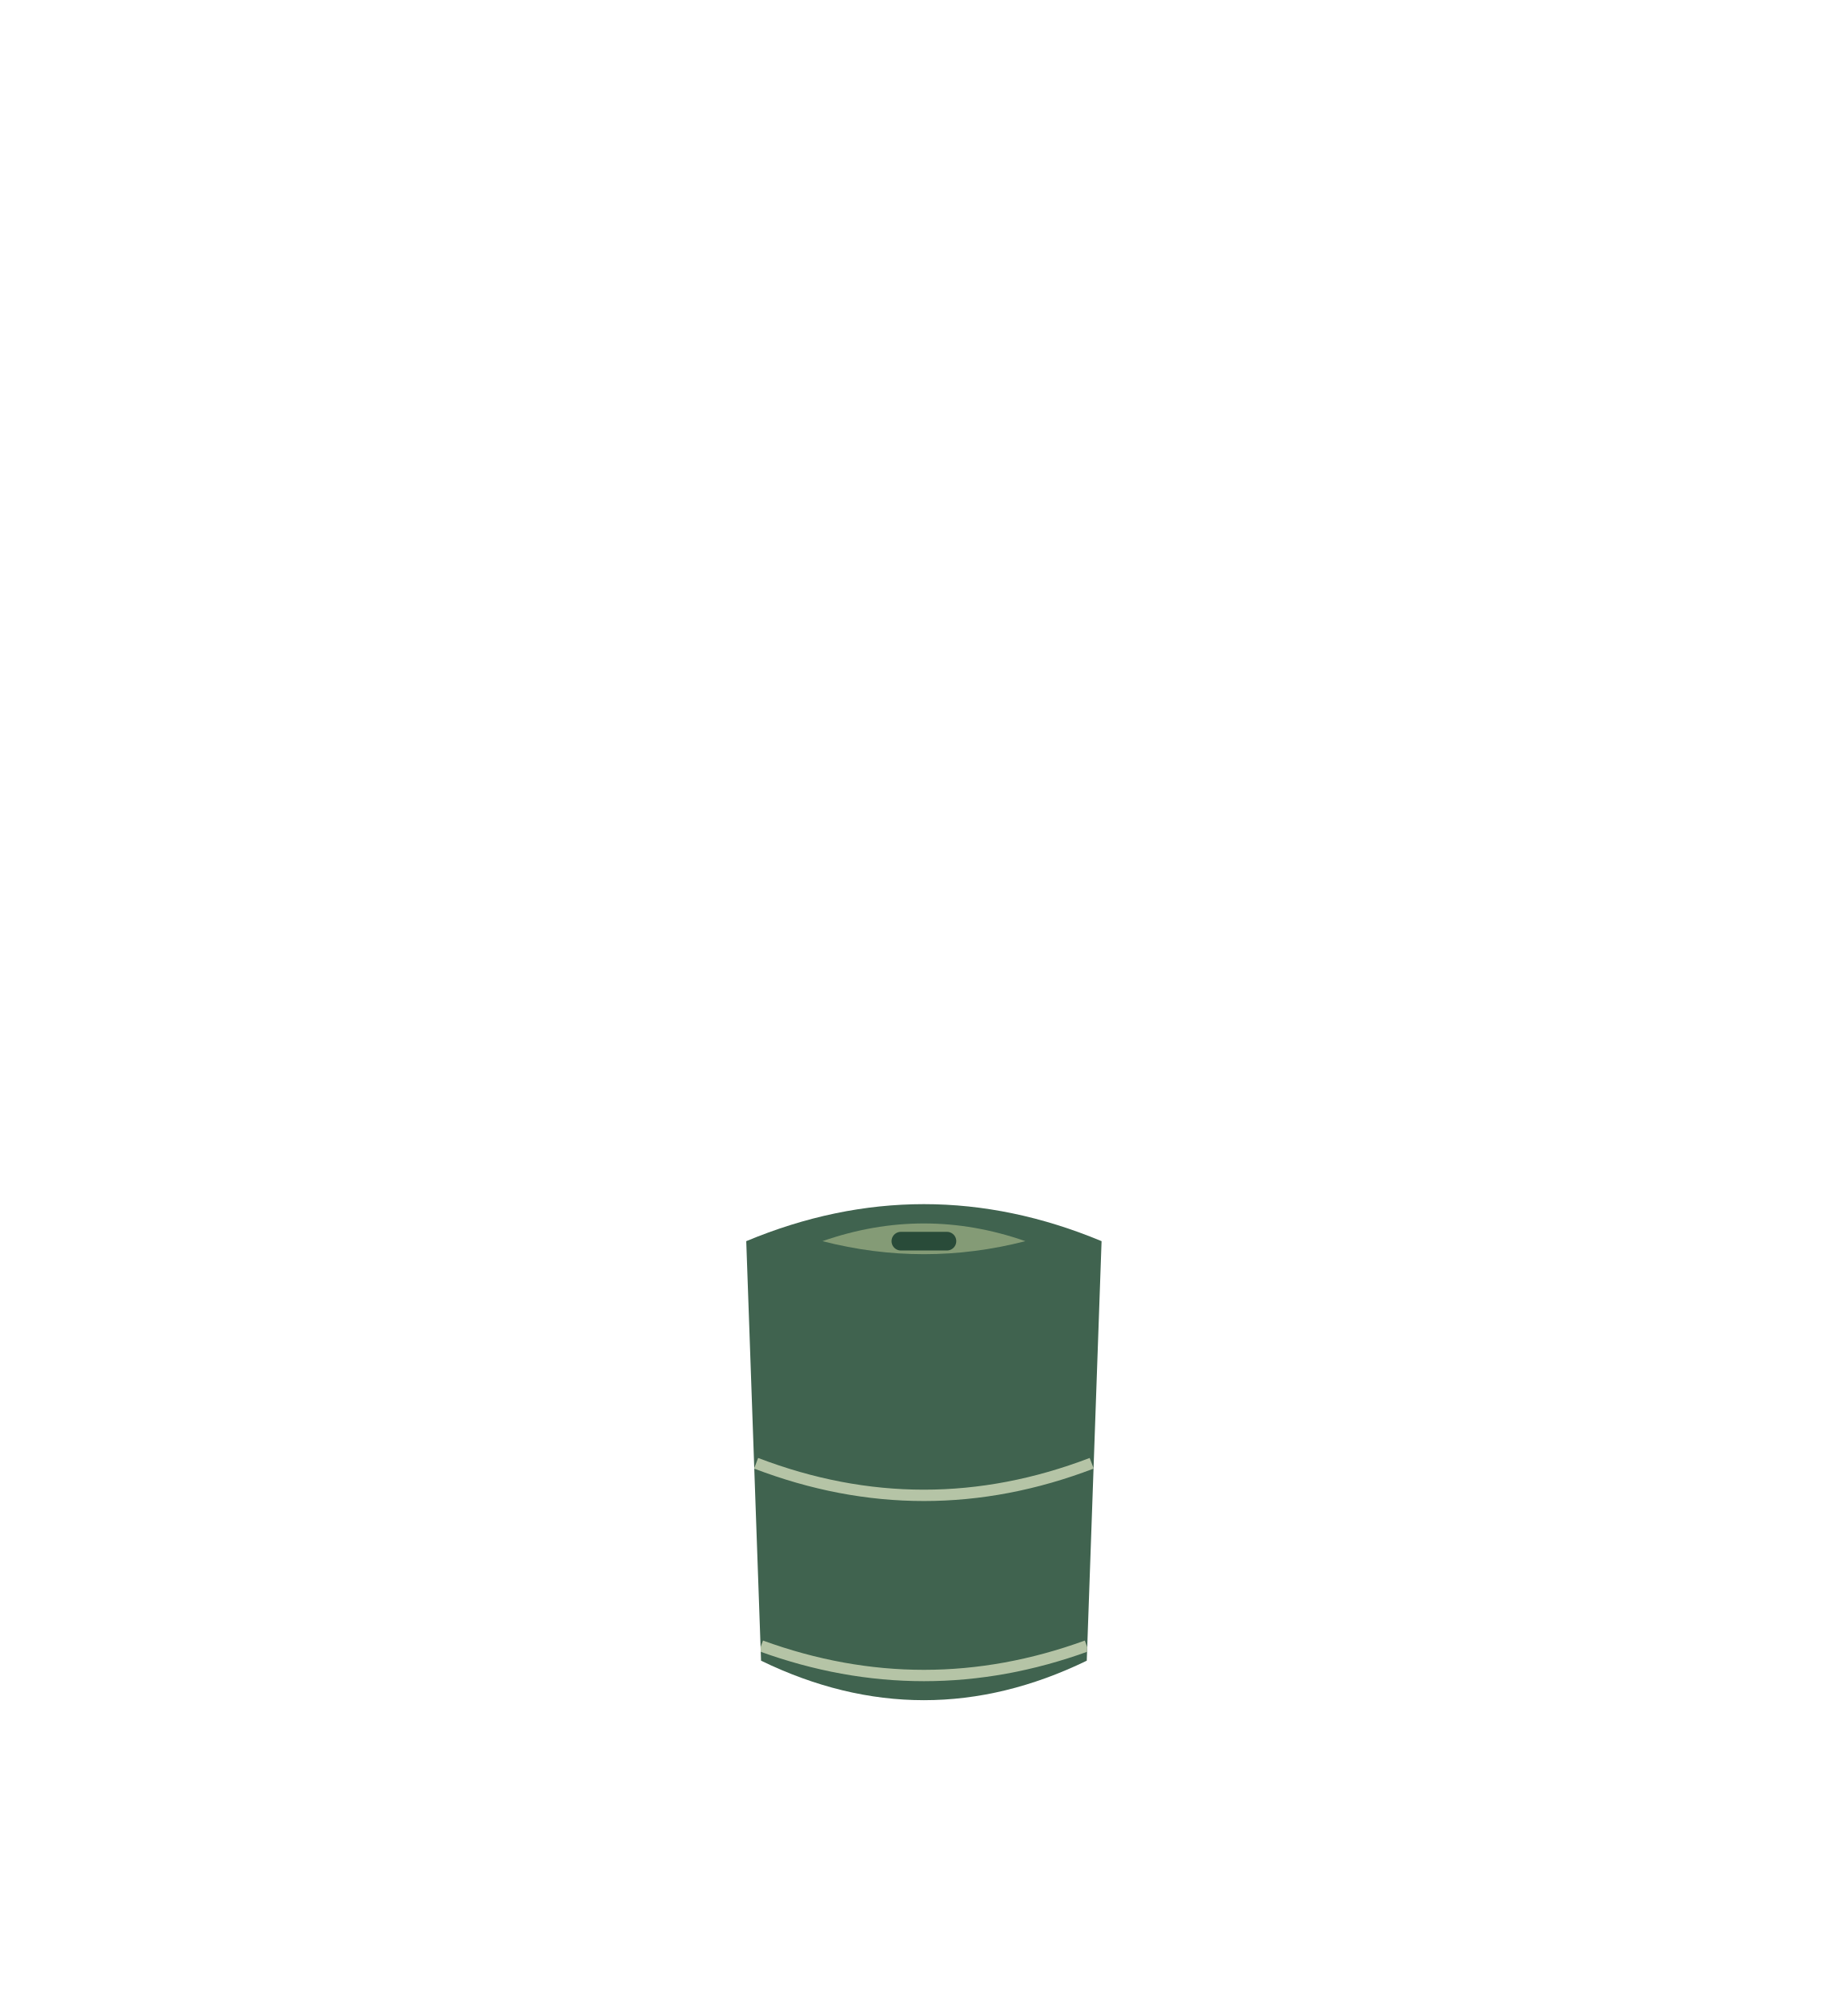
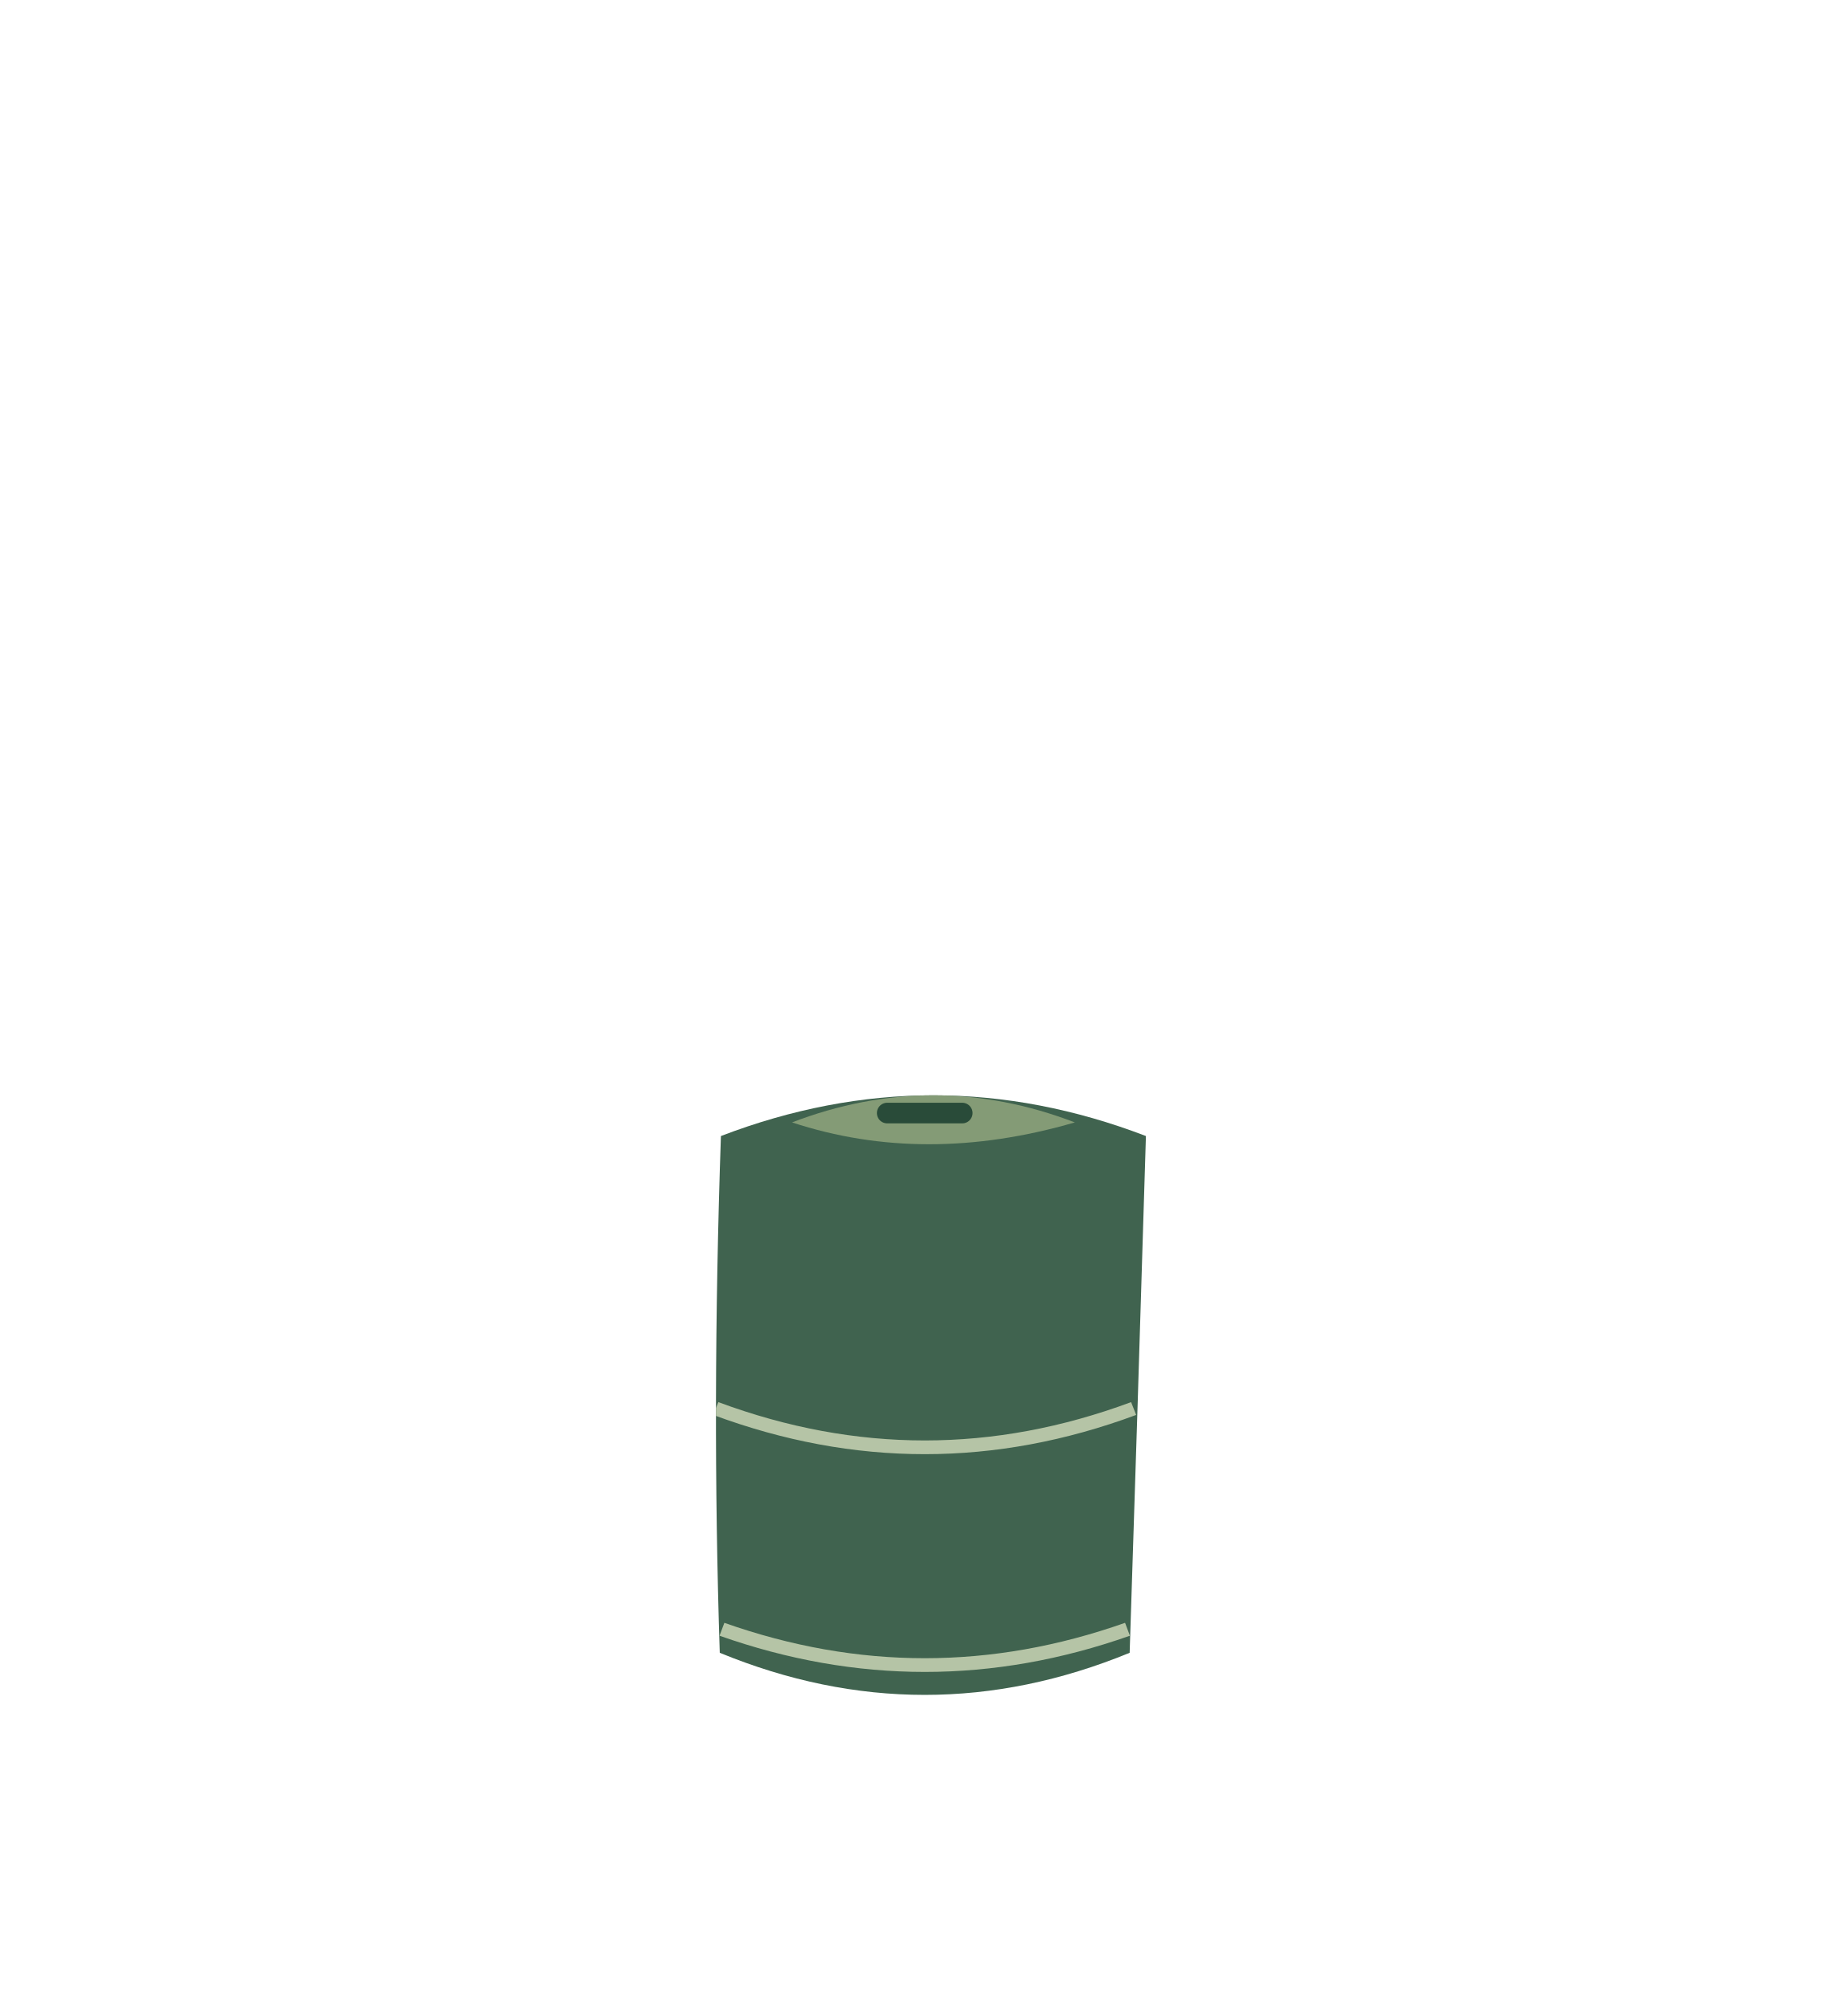
<svg xmlns="http://www.w3.org/2000/svg" viewBox="0 0 240 260">
-   <path d="M84 126Q120 111 156 126L153 211Q120 227 87 211Z" transform="matrix(0.641 0 0 0.641 43.084 80.424)" fill="#40634f" />
  <defs>
-     <clipPath id="intro-core">
-       <path d="M84 126Q120 111 156 126L153 211Q120 227 87 211Z" transform="matrix(0.641 0 0 0.641 43.084 80.424)" />
+     <clipPath id="bamboo-core-1-clip">
+       <use href="#bamboo-core-1" />
+     </clipPath>
+     <clipPath id="bamboo-core-1-coin">
+       <rect x="0" y="0" width="240" height="145.553" />
    </clipPath>
  </defs>
-   <g clip-path="url(#intro-core)">
-     <g transform="matrix(0.641 0 0 0.641 43.084 80.424)">
-       <path data-part="rim" d="M99.436 126.000Q120 118.823 140.564 126.000Q120 131.277 99.436 126.000Z" fill="#849b76" />
-       <path d="M115.331 126.000H124.669" stroke="#294b39" stroke-width="3.778" stroke-linecap="round" />
-       <path d="M86 171Q120 184 154 171" fill="none" stroke="#b5c4a6" stroke-width="2.300" />
-       <path d="M87 208Q120 220 153 208" fill="none" stroke="#b5c4a6" stroke-width="2.300" />
+   <g transform="matrix(0.35 0 0 0 47.45 224)">
+     <path d="M70 224Q70 166 63 153Q65 147 67 153Q76 166 76 224Z" fill="#8ca17e" />
+     <path d="M64.8 178h6.4" stroke="#f5f7f2" stroke-width="1.4" />
+     <path d="M68.5 212h6.4" stroke="#f5f7f2" stroke-width="1.4" />
+     <g transform="translate(69 176) scale(0) translate(-69 -176)">
+       <path d="M69 176Q63.5 166.3 43 156Q57.5 174.1 69 176Z" fill="#8ca17e" />
+     </g>
+     <g transform="translate(73 202) scale(0) translate(-73 -202)">
+       <path d="M73 202Q67.5 195.0 51 190Q63.9 201.6 73 202Z" fill="#8ca17e" />
+     </g>
+   </g>
+   <g transform="matrix(0.35 0 0 0 61.75 224)">
+     <path d="M92 224Q92 166 87 105Q89 99 91 105Q98 166 98 224Z" fill="#6d8860" />
+     <path d="M87.2 130h6.4" stroke="#f5f7f2" stroke-width="1.4" />
+     <path d="M88.8 164h6.4" stroke="#f5f7f2" stroke-width="1.4" />
+     <path d="M90.5 198h6.4" stroke="#f5f7f2" stroke-width="1.4" />
+     <g transform="translate(93 138) scale(0) translate(-93 -138)">
+       <path d="M93 138Q85.2 126.1 59 115Q78.3 136.3 93 138Z" fill="#6d8860" />
+     </g>
+     <g transform="translate(93 141) scale(0) translate(-93 -141)">
+       <path d="M93 141Q103.1 135.6 106 110Q93.8 131.7 93 141Z" fill="#6d8860" />
+     </g>
+     <g transform="translate(94 177) scale(0) translate(-94 -177)">
+       <path d="M94 177Q85.7 167.9 63 163Q81.5 177.2 94 177Z" fill="#6d8860" />
+     </g>
+   </g>
+   <g transform="matrix(0.35 0 0 0 94.9 224)">
+     <path d="M143 224Q143 166 151 88Q153 82 155 88Q149 166 149 224Z" fill="#5b7851" />
+     <path d="M148.4 113h6.4" stroke="#f5f7f2" stroke-width="1.4" />
+     <path d="M146.7 147h6.4" stroke="#f5f7f2" stroke-width="1.4" />
+     <path d="M145.0 181h6.4" stroke="#f5f7f2" stroke-width="1.4" />
+     <path d="M143.3 215h6.4" stroke="#f5f7f2" stroke-width="1.4" />
+     <g transform="translate(149 123) scale(0) translate(-149 -123)">
+       <path d="M149 123Q165.5 125.3 187 105Q160.1 113.9 149 123Z" fill="#5b7851" />
+     </g>
+     <g transform="translate(149 125) scale(0) translate(-149 -125)">
+       <path d="M149 125Q161.1 118.2 164 87Q149.7 113.7 149 125Z" fill="#5b7851" />
+     </g>
+     <g transform="translate(146 167) scale(0) translate(-146 -167)">
+       <path d="M146 167Q161.2 167.9 179 147Q155.2 158.0 146 167Z" fill="#5b7851" />
+     </g>
+   </g>
+   <g transform="matrix(0.35 0 0 0 109.85 224)">
+     <path d="M166 224Q166 166 177 143Q179 137 181 143Q172 166 172 224Z" fill="#8ca17e" />
+     <path d="M172.5 168h6.4" stroke="#f5f7f2" stroke-width="1.4" />
+     <path d="M168.4 202h6.4" stroke="#f5f7f2" stroke-width="1.4" />
+     <g transform="translate(173 178) scale(0) translate(-173 -178)">
+       <path d="M173 178Q186.9 176.6 200 153Q179.4 168.5 173 178Z" fill="#8ca17e" />
+     </g>
+     <g transform="translate(170 202) scale(0) translate(-170 -202)">
+       <path d="M170 202Q181.1 202.6 194 187Q176.6 195.4 170 202Z" fill="#8ca17e" />
+     </g>
+   </g>
+   <path id="bamboo-core-1" fill="#40634f" data-part="body" d="M93.489 214.649Q92.433 182.471 93.639 147.536Q107.439 142.248 121.239 142.248Q135.04 142.248 148.84 147.536Q147.784 182.471 146.728 214.649Q133.418 220.115 120.108 220.115Q106.799 220.115 93.489 214.649Z" />
+   <g clip-path="url(#bamboo-core-1-clip)">
+     <path fill="#849b76" data-part="rim" d="M102.87 145.767Q112.055 142.248 121.239 142.248Q130.424 142.248 139.608 145.767Q120.108 151.439 102.87 145.767Z" />
+     <path fill="none" stroke="#294b39" stroke-linecap="round" d="M115.238 144.553H124.978" stroke-width="2.68" />
+     <path fill="none" stroke="#b5c4a6" d="M86 171Q120 184 154 171" transform="matrix(0.7981 0 0 0.7748 24.3371 50.4354)" stroke-width="2.3" />
+     <path fill="none" stroke="#b5c4a6" d="M87 208Q120 220 153 208" transform="matrix(0.7981 0 0 0.7748 24.3371 50.4354)" stroke-width="2.3" />
+     <g transform="matrix(9.5771 0 0 0.458 -1038.725 117.5143)" opacity="0">
+       <path d="M118.6 82h6.4" stroke="#f5f7f2" stroke-width="1.4" />
+       <path d="M118.4 116h6.4" stroke="#f5f7f2" stroke-width="1.4" />
+       <path d="M118.2 150h6.4" stroke="#f5f7f2" stroke-width="1.4" />
+       <path d="M118.0 184h6.4" stroke="#f5f7f2" stroke-width="1.4" />
+       <path d="M117.8 218h6.4" stroke="#f5f7f2" stroke-width="1.4" />
+     </g>
+   </g>
+   <g transform="translate(120.1084 159.654) scale(0) translate(-121 -92)">
+     <path d="M121 92Q112.8 76.8 81 60Q103.2 88.8 121 92Z" fill="#40634f" />
+   </g>
+   <g transform="translate(120.1084 160.57) scale(0) translate(-121 -94)">
+     <path d="M121 94Q138.5 92.4 155 63Q129.2 82.2 121 94Z" fill="#40634f" />
+   </g>
+   <g transform="translate(129.6855 178.8916) scale(0) translate(-122 -134)">
+     <path d="M122 134Q114.9 122.5 90 111Q108.0 132.1 122 134Z" fill="#40634f" />
+   </g>
+   <g transform="translate(139.2627 181.6399) scale(0) translate(-123 -140)">
+     <path d="M123 140Q140.1 139.6 158 113Q132.0 129.1 123 140Z" fill="#40634f" />
+   </g>
+   <g clip-path="url(#bamboo-core-1-coin)" visibility="hidden">
+     <g id="coin" transform="translate(0 54)">
+       <circle cx="120" cy="88" r="13" fill="#bbad70" />
+       <circle cx="120" cy="88" r="9" fill="none" stroke="#f5f7f2" stroke-width="1.2" />
+       <path d="M120 83v10" fill="none" stroke="#f5f7f2" stroke-width="1.5" stroke-linecap="round" />
    </g>
  </g>
</svg>
